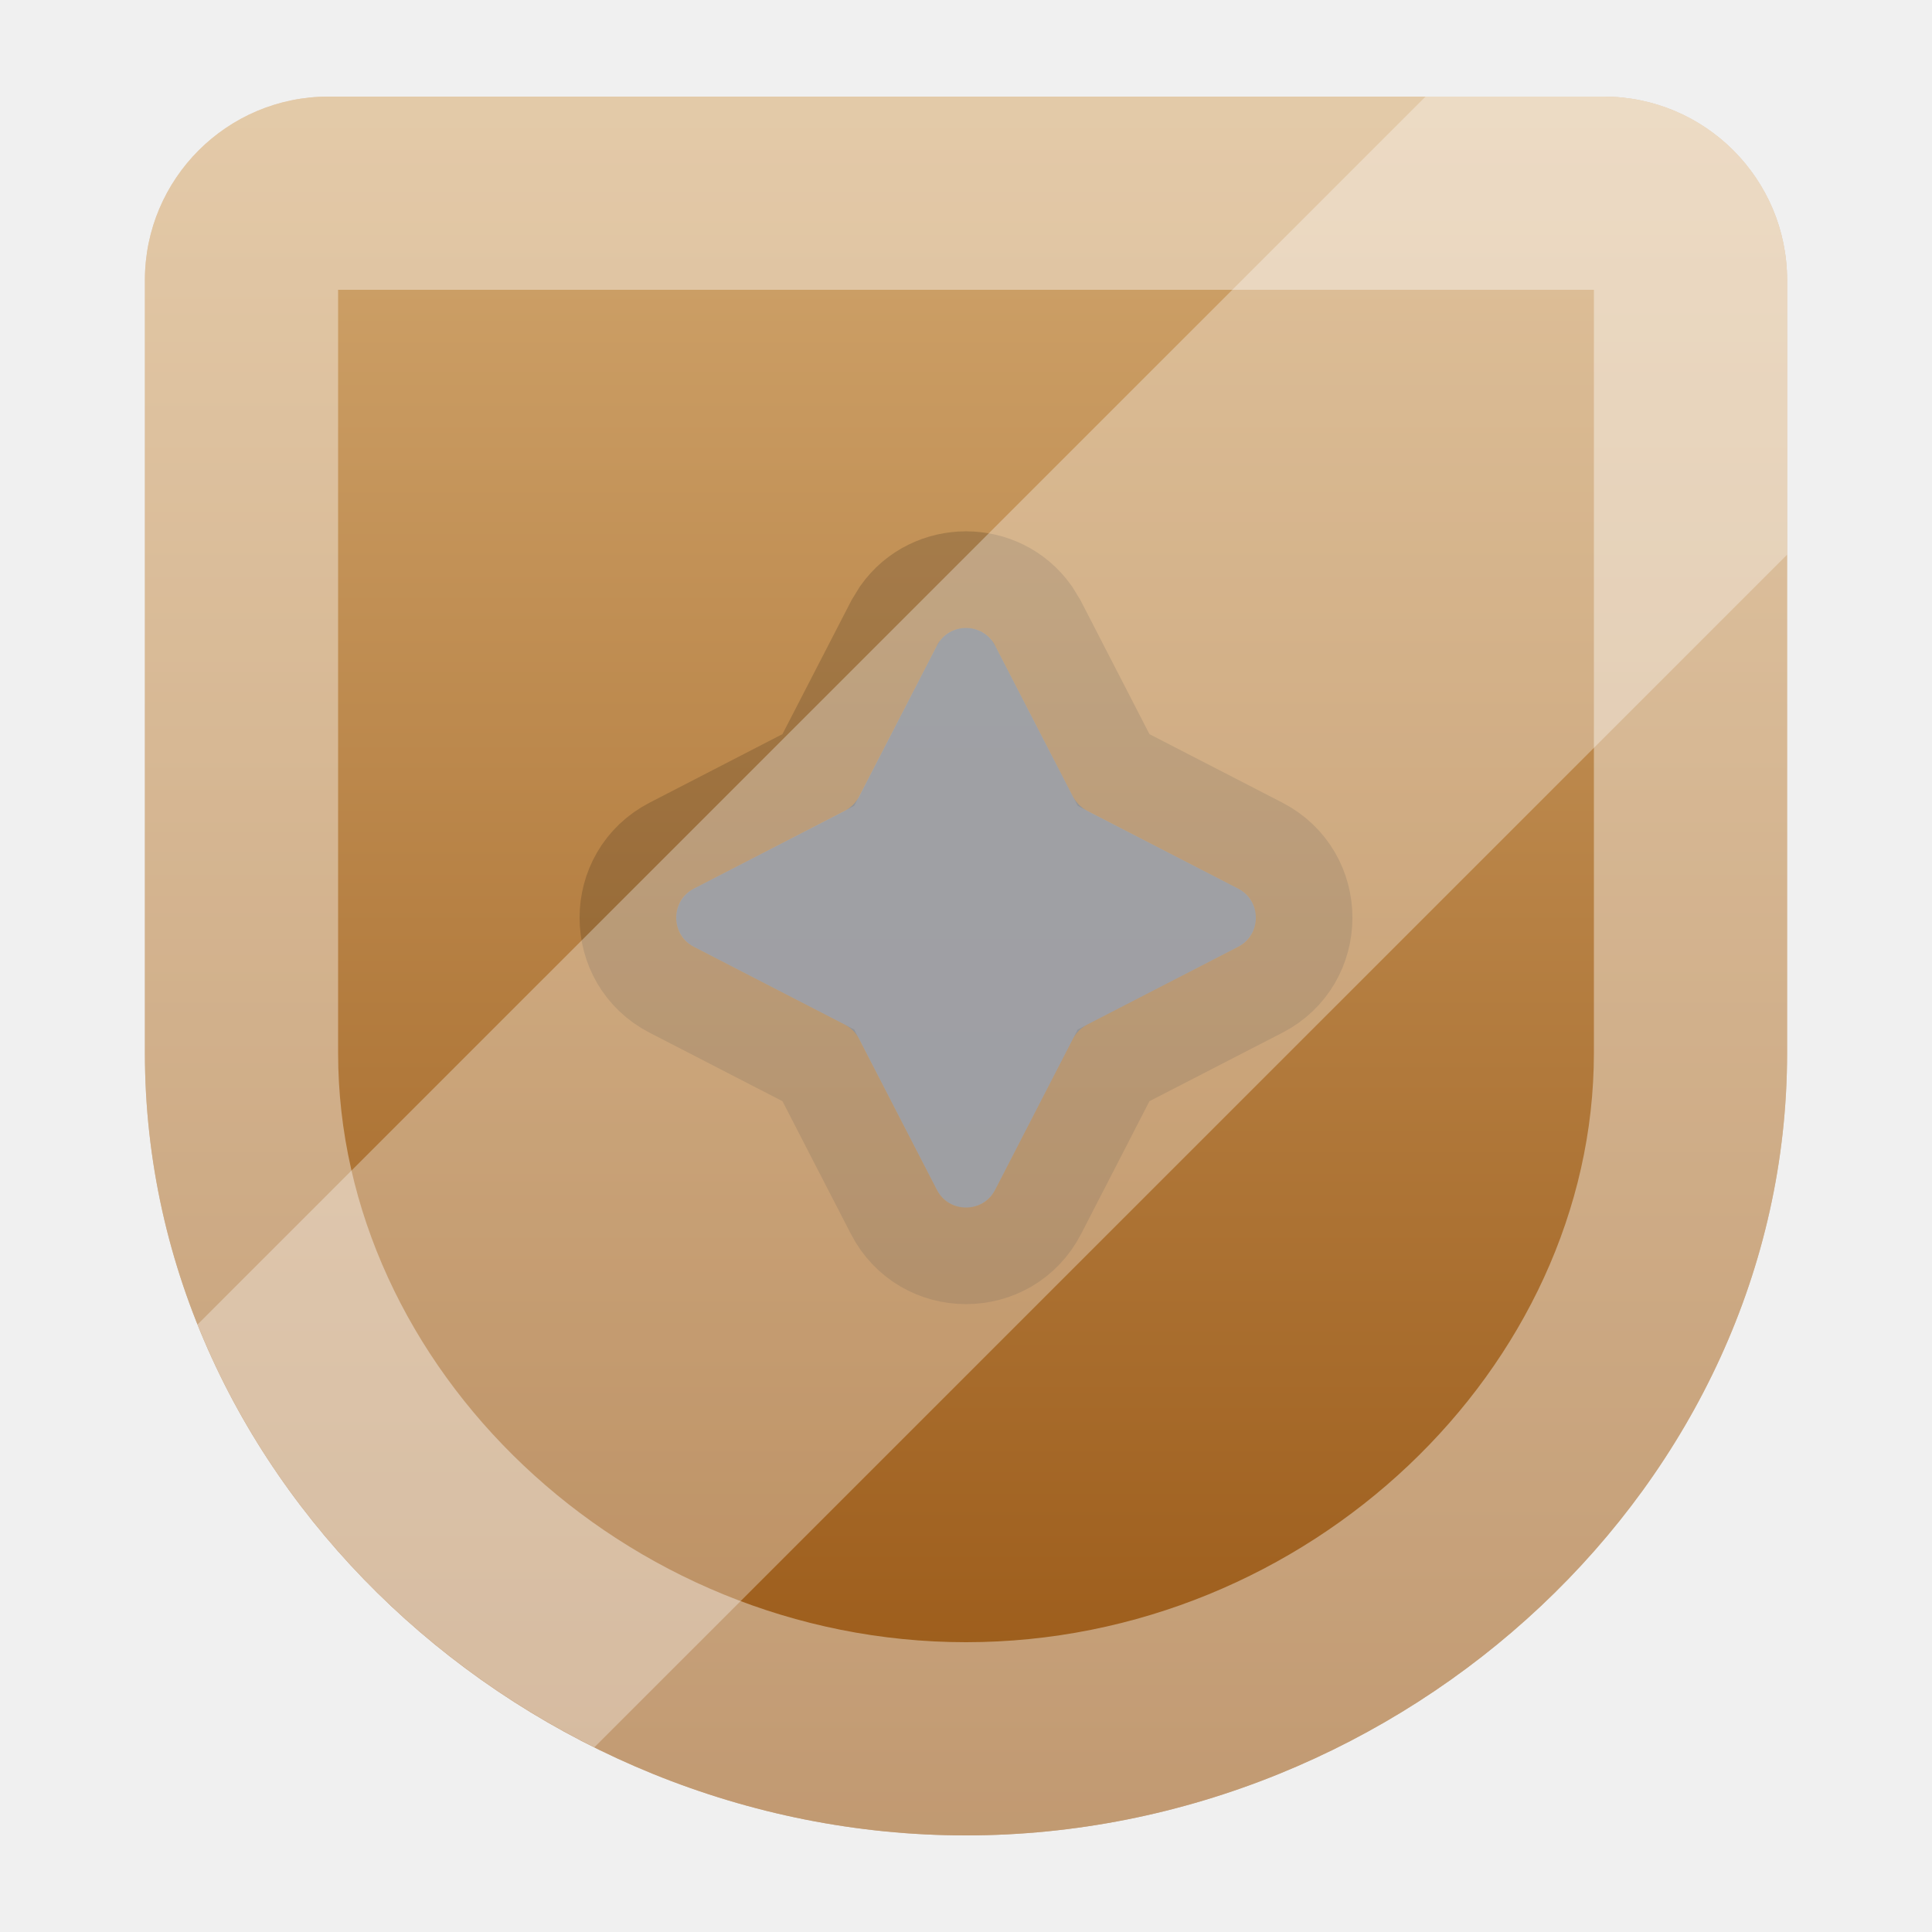
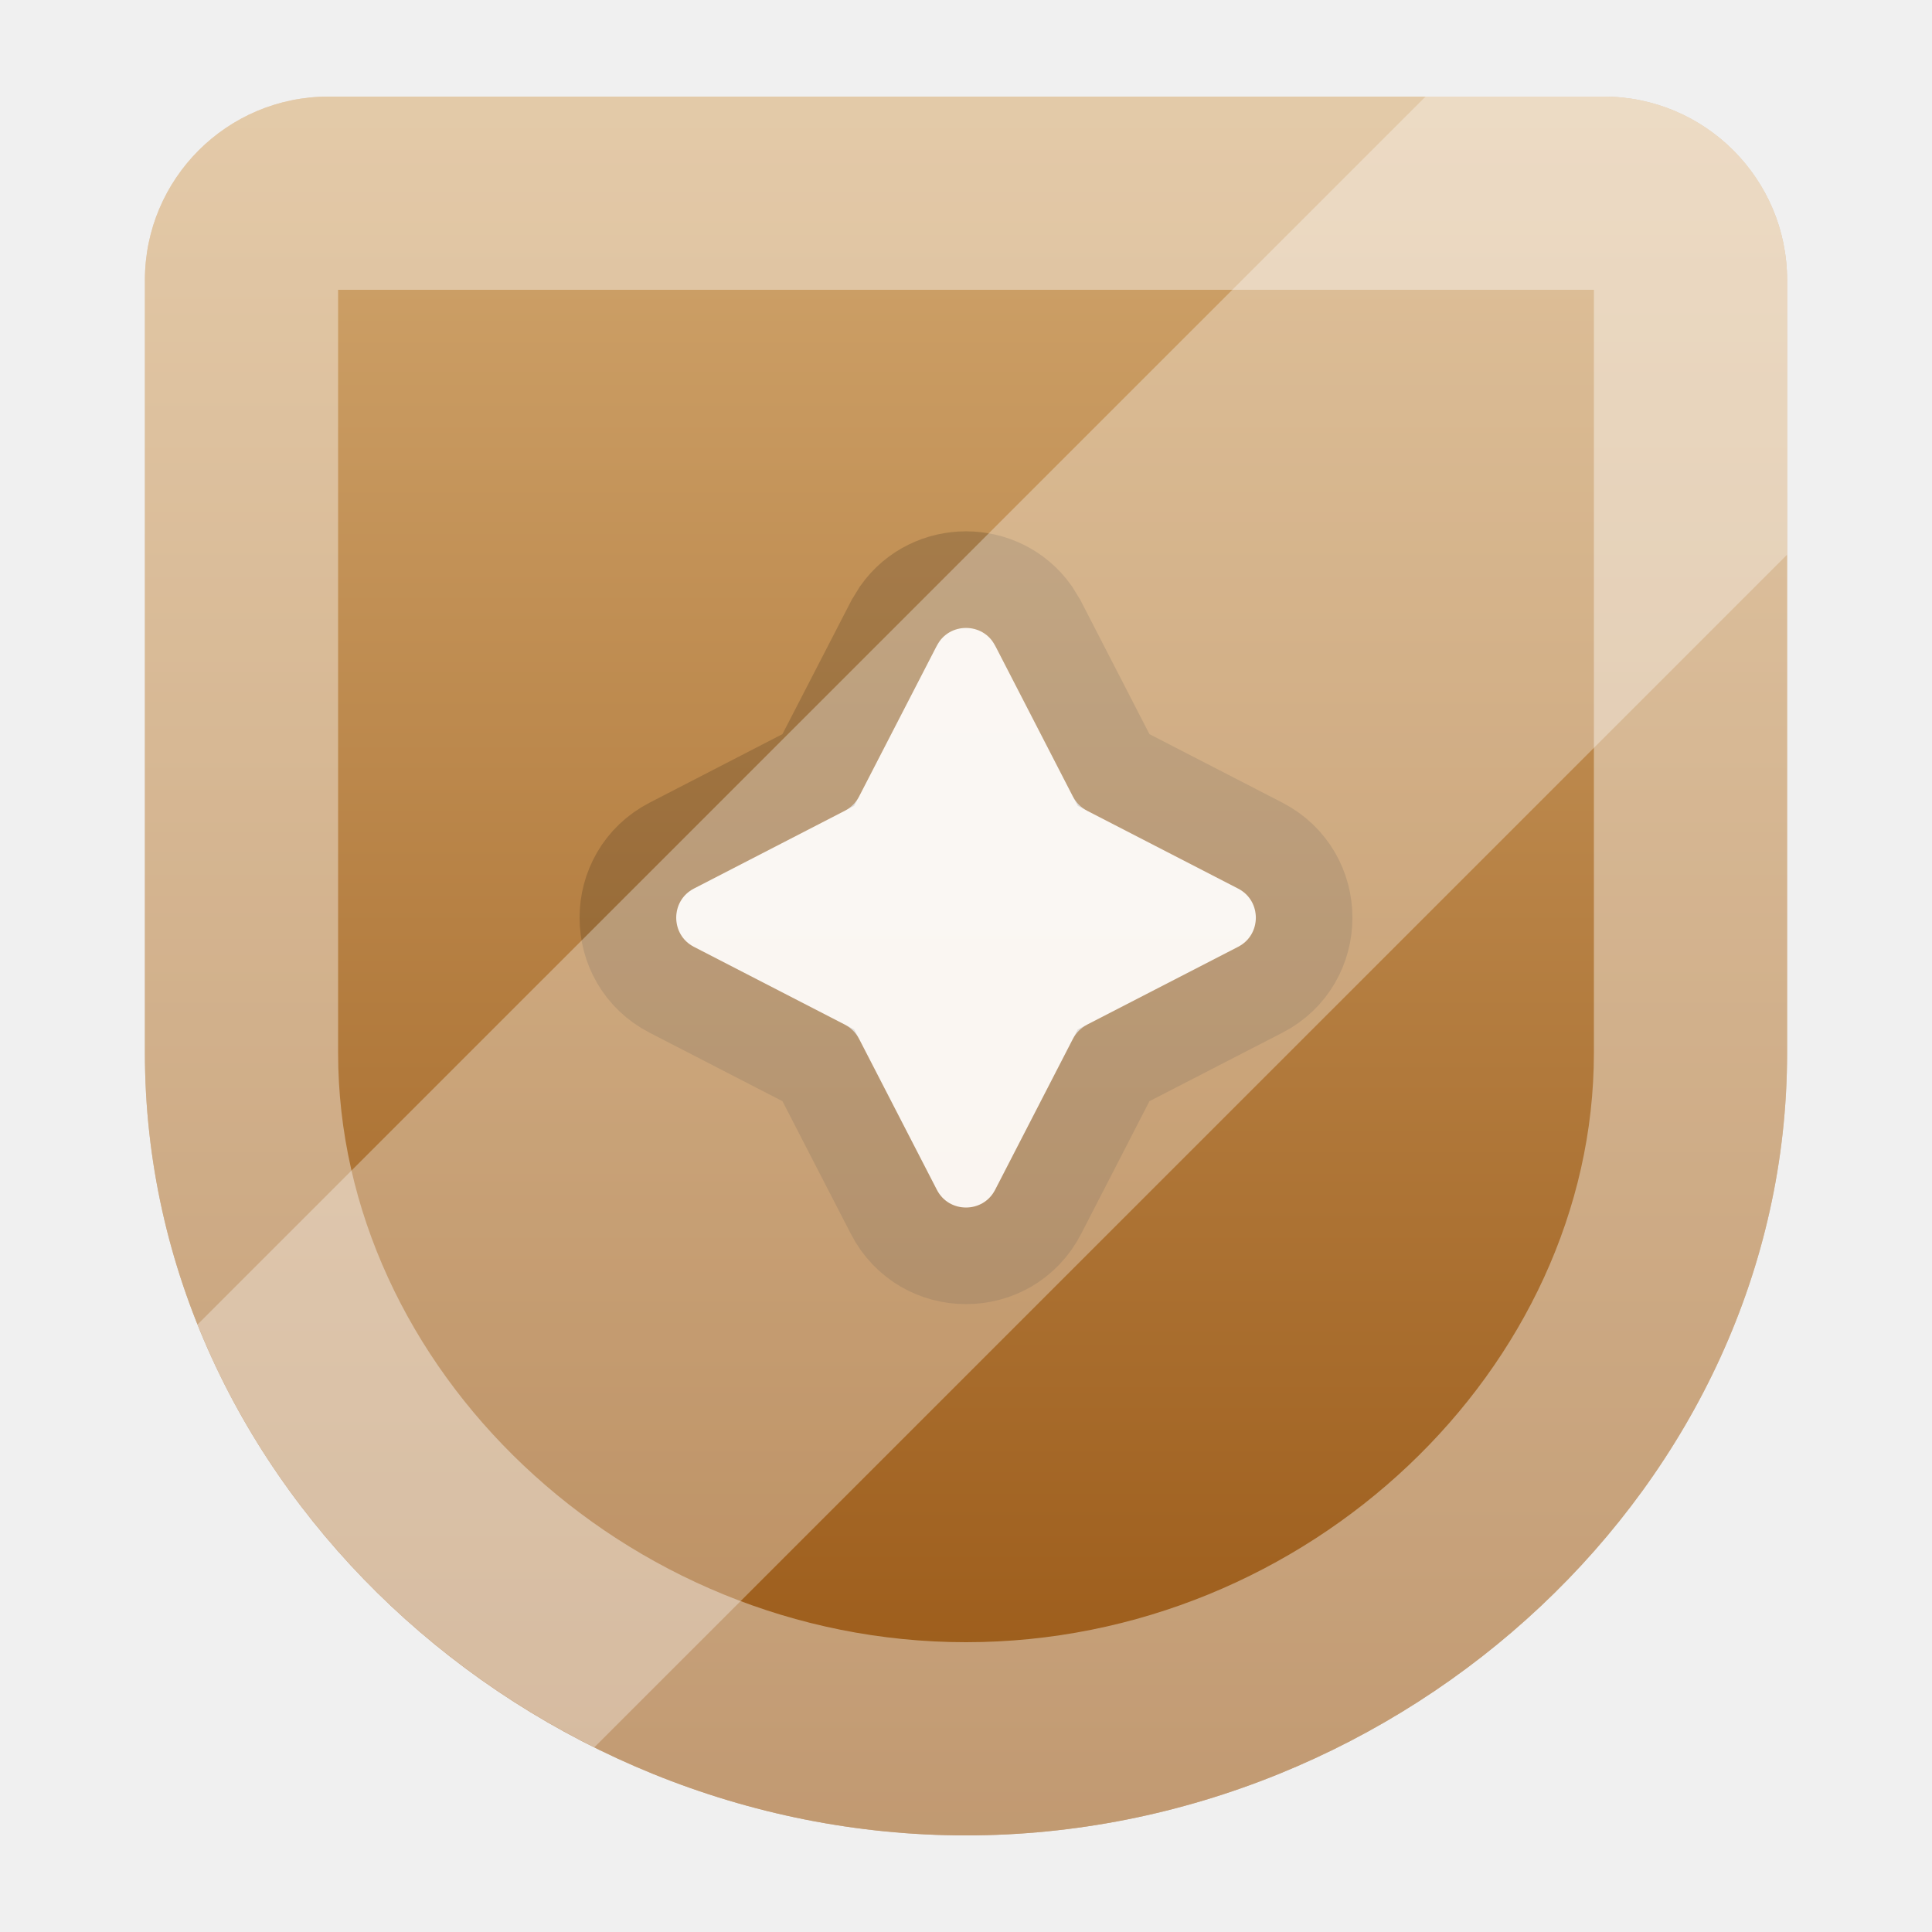
<svg xmlns="http://www.w3.org/2000/svg" width="20" height="20" viewBox="0 0 20 20" fill="none">
  <mask id="path-1-inside-1_1096_27645" fill="white">
    <path d="M1.5 2.9C1.5 1.851 2.351 1 3.4 1L16.6 1C17.649 1 18.5 1.851 18.5 2.9V10.9C18.5 15.373 14.533 19 10 19C5.467 19 1.5 15.373 1.5 10.9V2.9Z" />
  </mask>
  <path d="M1.5 2.9C1.5 1.851 2.351 1 3.4 1L16.6 1C17.649 1 18.5 1.851 18.5 2.9V10.9C18.5 15.373 14.533 19 10 19C5.467 19 1.5 15.373 1.5 10.9V2.9Z" fill="url(#paint0_linear_1096_27645)" />
  <path d="M18.5 2.9H16.5V10.9H18.5H20.5V2.9H18.5ZM1.5 10.9H3.5V2.9H1.5H-0.5V10.9H1.5ZM10 19V17C6.454 17 3.5 14.155 3.5 10.9H1.5H-0.5C-0.5 16.592 4.479 21 10 21V19ZM18.5 10.9H16.5C16.5 14.155 13.546 17 10 17V19V21C15.521 21 20.5 16.592 20.5 10.9H18.5ZM3.4 1L3.4 3L16.6 3V1L16.6 -1L3.4 -1V1ZM1.5 2.9H3.5C3.5 2.955 3.455 3 3.4 3L3.4 1V-1C1.246 -1 -0.5 0.746 -0.5 2.9H1.5ZM18.5 2.9H20.5C20.5 0.746 18.754 -1 16.6 -1L16.6 1V3C16.545 3 16.5 2.955 16.5 2.9H18.5Z" fill="white" fill-opacity="0.4" mask="url(#path-1-inside-1_1096_27645)" />
-   <path d="M9.698 6.684C9.824 6.439 10.176 6.439 10.302 6.684L11.107 8.246C11.14 8.309 11.191 8.36 11.254 8.393L12.816 9.198C13.062 9.324 13.062 9.676 12.816 9.802L11.254 10.607C11.191 10.64 11.14 10.691 11.107 10.754L10.302 12.316C10.176 12.562 9.824 12.562 9.698 12.316L8.893 10.754C8.86 10.691 8.809 10.64 8.746 10.607L7.184 9.802C6.939 9.676 6.939 9.324 7.184 9.198L8.746 8.393C8.809 8.36 8.86 8.309 8.893 8.246L9.698 6.684Z" fill="#6B7280" fill-opacity="0.9" />
+   <path d="M9.698 6.684C9.824 6.439 10.176 6.439 10.302 6.684L11.107 8.246C11.14 8.309 11.191 8.36 11.254 8.393L12.816 9.198C13.062 9.324 13.062 9.676 12.816 9.802L11.254 10.607C11.191 10.64 11.14 10.691 11.107 10.754L10.302 12.316C10.176 12.562 9.824 12.562 9.698 12.316L8.893 10.754C8.86 10.691 8.809 10.64 8.746 10.607L7.184 9.802C6.939 9.676 6.939 9.324 7.184 9.198L8.746 8.393C8.809 8.36 8.86 8.309 8.893 8.246L9.698 6.684Z" fill="white" fill-opacity="0.9" />
  <path d="M9.318 6.349C9.649 5.884 10.351 5.884 10.682 6.349L10.747 6.455L11.528 7.971L13.045 8.753C13.652 9.066 13.652 9.934 13.045 10.247L11.528 11.028L10.747 12.545C10.434 13.152 9.566 13.152 9.253 12.545L8.471 11.028L6.955 10.247C6.348 9.934 6.348 9.066 6.955 8.753L8.471 7.971L9.253 6.455L9.318 6.349Z" stroke="black" stroke-opacity="0.16" />
  <path d="M16.601 1C17.65 1 18.5 1.851 18.5 2.9V5.742L6.153 18.088C4.297 17.165 2.803 15.605 2.045 13.711L14.757 1H16.601Z" fill="white" fill-opacity="0.32" />
  <defs>
    <linearGradient id="paint0_linear_1096_27645" x1="10" y1="22.631" x2="10" y2="1.225" gradientUnits="userSpaceOnUse">
      <stop stop-color="#8C4500" />
      <stop offset="1" stop-color="#D1A66E" />
    </linearGradient>
  </defs>
</svg>
